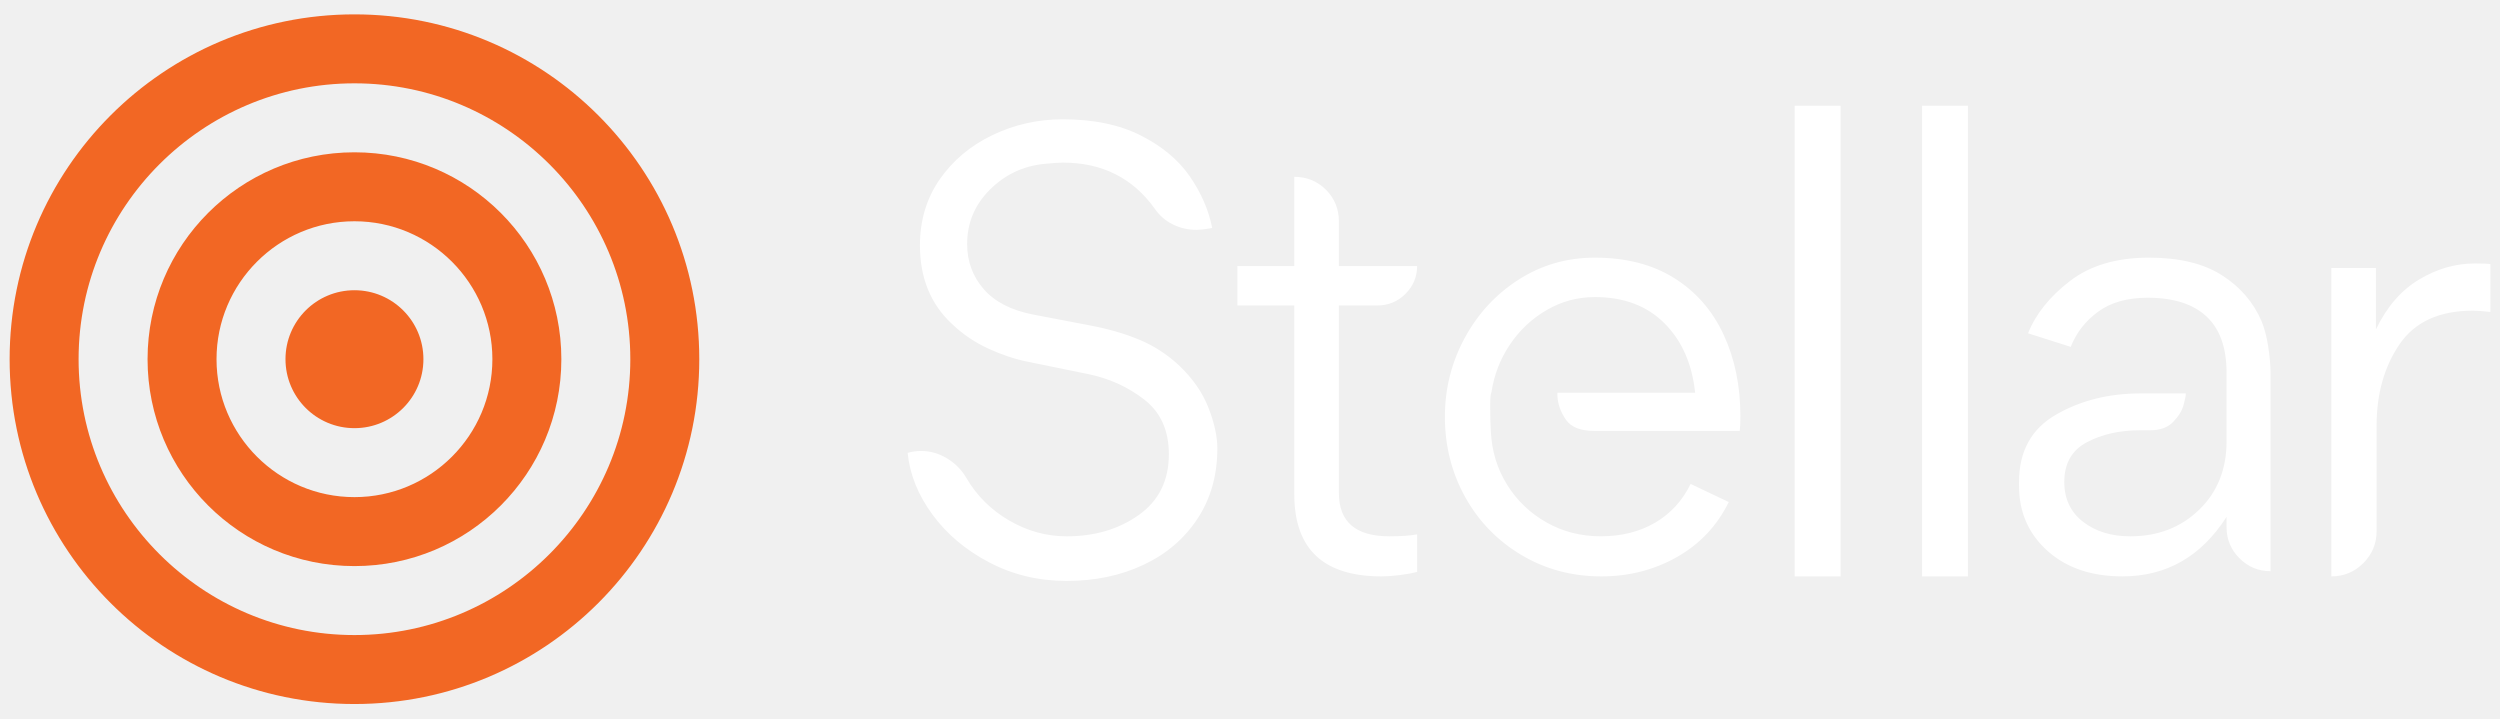
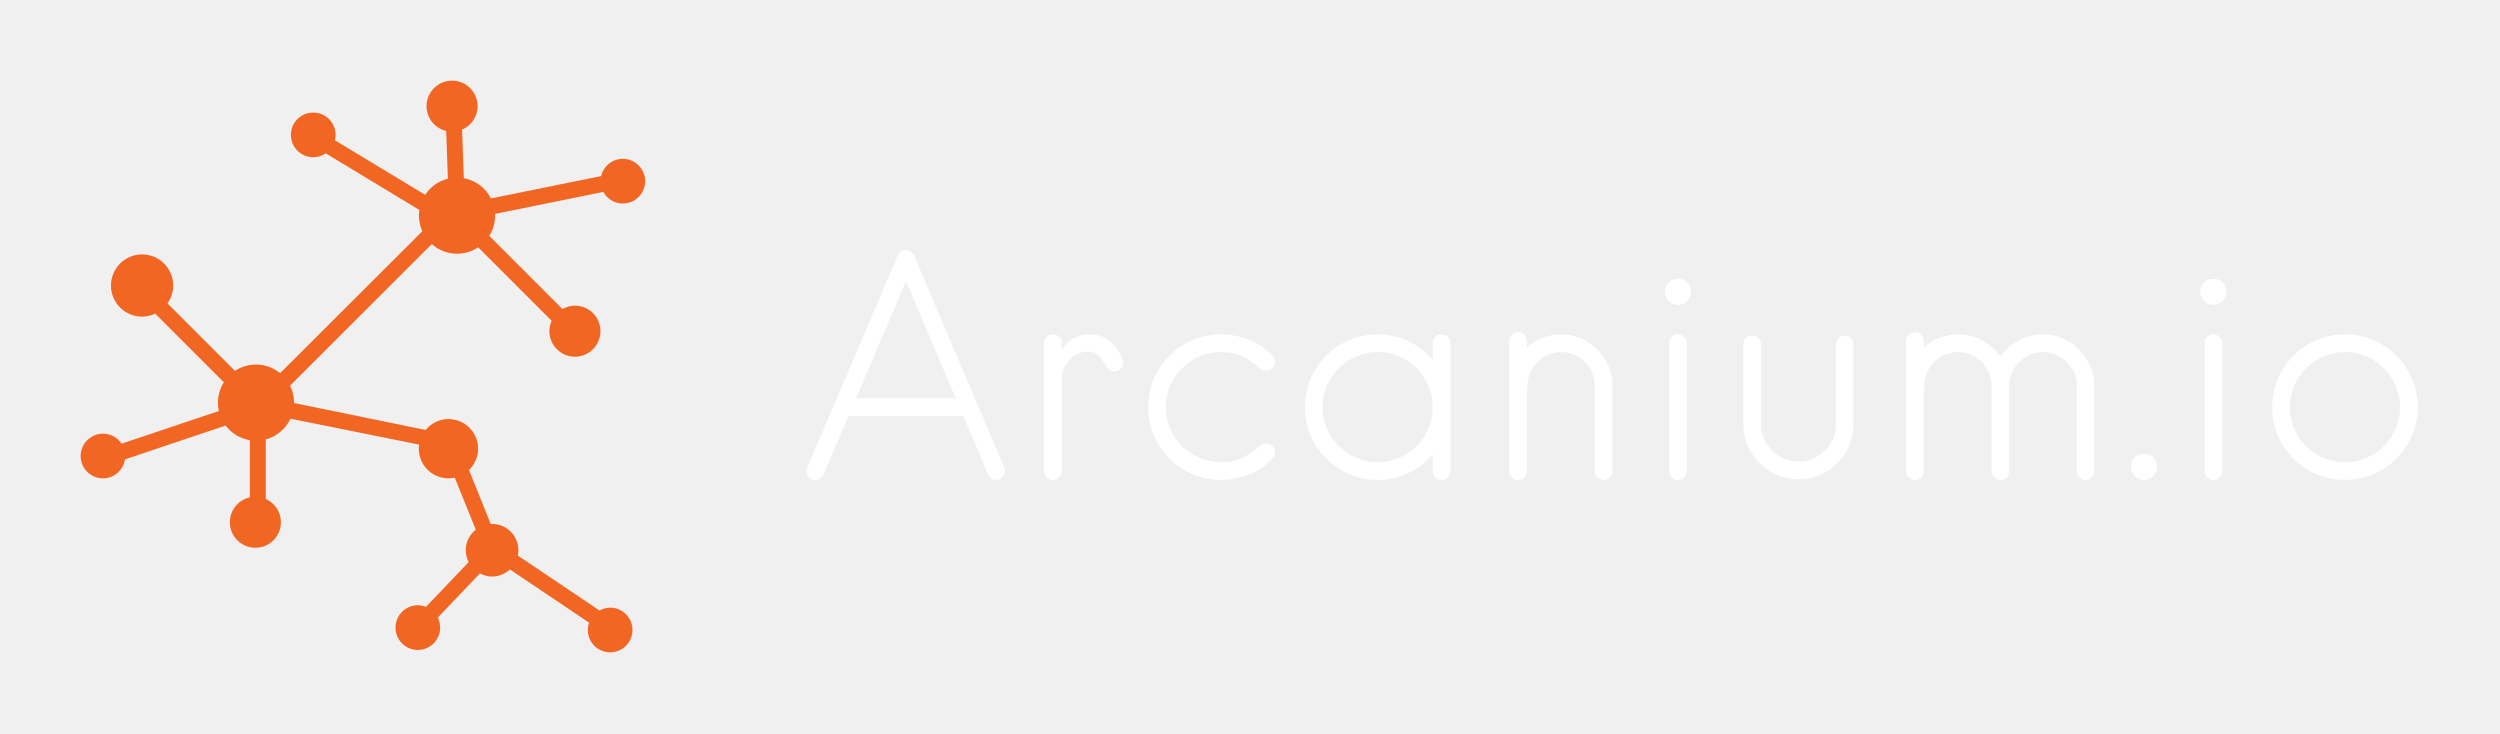
- <svg xmlns="http://www.w3.org/2000/svg" version="1.1" id="Layer_1" x="0px" y="0px" width="174px" height="50px" viewBox="0 0 174 50" enable-background="new 0 0 174 50" xml:space="preserve">
-   <text transform="matrix(1 0 0 1 59.317 40.1172)" display="none" enable-background="new    " font-family="'Medel-Regular'" font-size="45" letter-spacing="-1">Stellar</text>
-   <g>
-     <path id="logo" fill="#F26724" d="M24.67,5.8c10.587,0,19.2,8.613,19.2,19.2s-8.613,19.2-19.2,19.2S5.47,35.587,5.47,25   S14.083,5.8,24.67,5.8z M24.67,1c-13.256,0-24,10.745-24,24c0,13.254,10.744,24,24,24s24-10.746,24-24   C48.67,11.745,37.926,1,24.67,1z M24.67,15.4c5.295,0,9.6,4.307,9.6,9.6c0,5.295-4.305,9.6-9.6,9.6s-9.6-4.305-9.6-9.6   C15.07,19.707,19.375,15.4,24.67,15.4z M24.67,10.6c-7.955,0-14.4,6.446-14.4,14.4c0,7.955,6.445,14.4,14.4,14.4   s14.4-6.445,14.4-14.4C39.07,17.046,32.625,10.6,24.67,10.6z M24.67,20.2c-2.653,0-4.8,2.149-4.8,4.8s2.147,4.8,4.8,4.8   s4.8-2.149,4.8-4.8S27.323,20.2,24.67,20.2z" />
-     <path fill="#FFFFFF" d="M84.097,28.35c0.42,1.065,0.63,2.018,0.63,2.857c0,1.861-0.458,3.488-1.373,4.883   c-0.916,1.395-2.168,2.468-3.758,3.218c-1.59,0.75-3.375,1.125-5.355,1.125c-1.95,0-3.743-0.428-5.377-1.283   c-1.635-0.854-2.955-1.964-3.96-3.329c-1.005-1.365-1.583-2.798-1.732-4.299c0.299-0.09,0.615-0.135,0.945-0.135   c0.63,0,1.23,0.174,1.8,0.518c0.569,0.346,1.02,0.803,1.35,1.373c0.72,1.23,1.71,2.213,2.97,2.947   c1.26,0.735,2.595,1.103,4.005,1.103c1.95,0,3.623-0.495,5.018-1.485s2.093-2.399,2.093-4.229c0-1.649-0.57-2.917-1.71-3.803   c-1.141-0.884-2.446-1.478-3.915-1.777l-4.185-0.855c-0.9-0.18-1.823-0.487-2.768-0.922c-0.945-0.435-1.793-1.013-2.542-1.733   c-1.47-1.379-2.205-3.195-2.205-5.445c0-1.739,0.457-3.27,1.373-4.59c0.915-1.32,2.138-2.347,3.667-3.083   c1.53-0.735,3.165-1.103,4.905-1.103c2.13,0,3.938,0.375,5.423,1.125c1.485,0.75,2.625,1.703,3.42,2.857   c0.794,1.155,1.312,2.348,1.552,3.578l-0.225,0.045c-0.36,0.061-0.646,0.09-0.855,0.09c-0.601,0-1.155-0.127-1.665-0.382   c-0.511-0.254-0.93-0.623-1.26-1.103c-1.53-2.13-3.66-3.195-6.39-3.195c-0.27,0-0.705,0.03-1.305,0.09   c-1.47,0.15-2.73,0.75-3.78,1.8c-1.05,1.051-1.575,2.311-1.575,3.78c0,1.2,0.382,2.243,1.147,3.127   c0.765,0.885,1.913,1.478,3.442,1.777l4.005,0.765c1.26,0.24,2.392,0.57,3.397,0.99c1.005,0.421,1.913,1.006,2.723,1.755   C82.987,26.303,83.676,27.285,84.097,28.35z M95.841,21.262c0.78,0,1.44-0.27,1.98-0.81s0.81-1.185,0.81-1.935h-5.444v-3.105   c0-0.87-0.301-1.604-0.9-2.205c-0.601-0.6-1.335-0.9-2.205-0.9v6.21h-3.96v2.745h3.96v13.14c0,3.811,2.025,5.715,6.075,5.715   c0.359,0,0.779-0.029,1.26-0.09c0.479-0.06,0.885-0.135,1.215-0.226v-2.609c-0.48,0.09-1.125,0.135-1.935,0.135   c-2.34,0-3.51-1.005-3.51-3.015v-13.05C93.187,21.262,95.841,21.262,95.841,21.262z M116.518,19.35   c-1.515-0.945-3.353-1.417-5.513-1.417c-1.95,0-3.72,0.511-5.31,1.53c-1.591,1.02-2.843,2.378-3.758,4.072   c-0.915,1.695-1.372,3.518-1.372,5.467c0,2.041,0.473,3.908,1.417,5.603c0.945,1.695,2.25,3.038,3.915,4.027   c1.665,0.99,3.518,1.485,5.558,1.485c1.92,0,3.675-0.45,5.266-1.35c1.59-0.9,2.79-2.176,3.6-3.825l-2.655-1.261   c-0.57,1.17-1.395,2.07-2.475,2.701c-1.08,0.629-2.34,0.944-3.78,0.944c-1.38,0-2.64-0.321-3.78-0.968   c-1.14-0.645-2.055-1.521-2.744-2.633c-0.69-1.109-1.065-2.354-1.125-3.734c-0.03-0.479-0.045-1.05-0.045-1.71v-0.045   c0-0.51,0.029-0.825,0.09-0.945c0.18-1.199,0.607-2.302,1.282-3.307c0.675-1.005,1.53-1.807,2.565-2.408   c1.034-0.6,2.151-0.9,3.352-0.9c2.01,0,3.623,0.607,4.838,1.822s1.928,2.828,2.138,4.838h-9.585v0.225   c0.029,0.57,0.225,1.117,0.585,1.643s1.02,0.787,1.979,0.787h10.125c0.03-0.209,0.045-0.555,0.045-1.035   c0-2.1-0.39-3.989-1.17-5.67C119.18,21.607,118.032,20.295,116.518,19.35z M124.91,40.117h3.195V7.357h-3.195V40.117z    M133.774,40.117h3.195V7.357h-3.195V40.117z M157.399,22.342c-0.57-1.32-1.492-2.385-2.768-3.195   c-1.275-0.81-2.963-1.215-5.063-1.215c-2.25,0-4.08,0.54-5.49,1.62s-2.385,2.295-2.925,3.645l2.97,0.945   c0.39-0.99,1.027-1.807,1.913-2.453c0.885-0.645,2.032-0.967,3.442-0.967c1.8,0,3.165,0.435,4.095,1.305s1.396,2.175,1.396,3.915   v4.771c0,1.949-0.638,3.539-1.913,4.77s-2.873,1.845-4.792,1.845c-1.32,0-2.415-0.337-3.285-1.013   c-0.87-0.675-1.305-1.598-1.305-2.768c0-1.289,0.524-2.212,1.574-2.768c1.05-0.555,2.28-0.832,3.69-0.832h0.72   c0.69,0,1.223-0.195,1.598-0.585s0.614-0.78,0.72-1.17s0.158-0.659,0.158-0.81h-3.15c-2.221,0-4.185,0.494-5.895,1.484   s-2.565,2.551-2.565,4.68v0.271c0,1.83,0.659,3.337,1.98,4.522c1.319,1.186,3.06,1.777,5.22,1.777c3.06,0,5.475-1.38,7.245-4.141   v0.721c0,0.84,0.299,1.561,0.899,2.16c0.601,0.601,1.32,0.899,2.16,0.899v-13.86c0-0.479-0.053-1.064-0.157-1.755   C157.767,23.453,157.609,22.853,157.399,22.342z M172.25,18.337c-1.351,0-2.648,0.375-3.893,1.125   c-1.245,0.75-2.243,1.905-2.992,3.465v-4.275h-3.105v21.465c0.87,0,1.612-0.308,2.228-0.923c0.614-0.614,0.923-1.356,0.923-2.228   v-7.334c0-2.221,0.532-4.11,1.597-5.67s2.768-2.34,5.108-2.34c0.27,0,0.675,0.03,1.215,0.09v-3.33   C173.149,18.353,172.79,18.337,172.25,18.337z" />
+ <svg xmlns="http://www.w3.org/2000/svg" version="1.1" width="3206.897" height="941.379">
+   <g transform="scale(10.34483) translate(10, 10)">
+     <defs id="SvgjsDefs11312" />
+     <g id="SvgjsG11313" featureKey="root" fill="#000000" />
+     <g id="SvgjsG11314" featureKey="symbol1" fill="#f26623" transform="matrix(0.7173234,0,0,0.7173234,-1.107548,0)">
+       <path d="M95.267,21.241c2.133,0,3.862-1.729,3.862-3.862s-1.729-3.862-3.862-3.862c-1.828,0-3.353,1.275-3.752,2.982l-19.04,3.862  c-0.917-1.805-2.638-3.127-4.693-3.498l-0.3-8.391c1.576-0.673,2.683-2.235,2.683-4.059C70.164,1.976,68.188,0,65.75,0  c-2.437,0-4.414,1.976-4.414,4.414c0,2.086,1.451,3.822,3.396,4.283l0.295,8.255c-1.637,0.404-3.031,1.415-3.929,2.786  l-15.608-9.439c0.073-0.296,0.123-0.602,0.123-0.92c0-2.134-1.729-3.862-3.862-3.862c-2.132,0-3.862,1.728-3.862,3.862  s1.729,3.862,3.862,3.862c0.805,0,1.552-0.248,2.17-0.669l16.183,9.789c-0.048,0.319-0.08,0.644-0.08,0.976  c0,0.963,0.212,1.875,0.583,2.699L36.021,50.564c-1.135-0.928-2.584-1.486-4.165-1.486c-1.343,0-2.59,0.404-3.631,1.094  L16.558,38.505c0.616-0.875,0.985-1.937,0.985-3.088c0-2.971-2.408-5.379-5.379-5.379c-2.971,0-5.379,2.408-5.379,5.379  c0,2.971,2.409,5.379,5.379,5.379c0.813,0,1.577-0.194,2.268-0.518l11.865,11.866c-0.646,1.019-1.025,2.223-1.025,3.518  c0,0.497,0.06,0.979,0.164,1.444l-16.813,5.65c-0.692-1.042-1.873-1.729-3.217-1.729c-2.133,0-3.862,1.729-3.862,3.862  c0,2.133,1.729,3.86,3.862,3.86c1.934,0,3.521-1.425,3.803-3.28l17.398-5.846c0.998,1.32,2.479,2.249,4.183,2.527l-0.003,9.885  c-1.973,0.439-3.45,2.195-3.45,4.301c0,2.438,1.976,4.413,4.414,4.413s4.414-1.976,4.414-4.413c0-1.798-1.078-3.338-2.62-4.025  l0.004-10.294c1.898-0.505,3.455-1.832,4.271-3.58l22.252,4.481C60.039,63.152,60,63.383,60,63.625c0,2.83,2.295,5.125,5.125,5.125  c0.374,0,0.736-0.045,1.087-0.121l3.639,8.99c-1.05,0.836-1.737,2.107-1.737,3.555c0,0.74,0.193,1.43,0.508,2.047l-7.385,7.743  c-0.033-0.013-0.062-0.034-0.097-0.046c-2.006-0.723-4.219,0.32-4.94,2.326c-0.721,2.006,0.32,4.218,2.326,4.94  c2.008,0.722,4.219-0.321,4.941-2.327c0.372-1.035,0.268-2.121-0.189-3.035l7.281-7.637c0.633,0.333,1.342,0.538,2.105,0.538  c1.195,0,2.273-0.47,3.086-1.224l13.693,9.205c-0.138,0.396-0.228,0.815-0.228,1.261c0,2.133,1.729,3.86,3.86,3.86  c2.133,0,3.862-1.729,3.862-3.86c0-2.134-1.729-3.862-3.862-3.862c-0.668,0-1.289,0.186-1.838,0.486l-14.119-9.491  c0.062-0.299,0.097-0.608,0.097-0.926c0-2.515-2.038-4.552-4.552-4.552c-0.08,0-0.153,0.019-0.231,0.022l-3.754-9.337  c0.966-0.932,1.571-2.234,1.571-3.682c0-2.83-2.295-5.125-5.125-5.125c-1.594,0-3.001,0.743-3.94,1.886l-22.749-4.652  c0-0.024,0.003-0.047,0.003-0.071c0-1.056-0.254-2.05-0.696-2.934l24.501-24.472c1.162,1.031,2.688,1.663,4.363,1.663  c1.354,0,2.61-0.41,3.656-1.11l12.703,12.703c-0.246,0.55-0.391,1.156-0.391,1.797c0,2.439,1.977,4.414,4.414,4.414  s4.413-1.975,4.413-4.414c0-2.438-1.976-4.414-4.413-4.414c-0.787,0-1.516,0.223-2.154,0.584L72.183,26.826  c0.635-1.013,1.008-2.207,1.008-3.49c0-0.103-0.011-0.202-0.016-0.304L91.9,19.235C92.558,20.426,93.811,21.241,95.267,21.241z" />
+     </g>
+     <g id="SvgjsG11315" featureKey="text1" fill="#ffffff" transform="matrix(1.860855,0,0,1.860855,88.82765,4.847777)">
+       <path d="M13.82 23.18 c0.067 0.147 0.067 0.297 -0 0.45 s-0.173 0.263 -0.32 0.33 c-0.04 0.013 -0.077 0.023 -0.11 0.03 s-0.07 0.01 -0.11 0.01 c-0.267 0 -0.447 -0.12 -0.54 -0.36 l-1.66 -3.9 l-7.64 0 l-1.68 3.9 c-0.067 0.147 -0.173 0.253 -0.32 0.32 s-0.293 0.067 -0.44 0 s-0.253 -0.177 -0.32 -0.33 s-0.067 -0.303 0 -0.45 l1.82 -4.26 l4.22 -9.88 c0.093 -0.24 0.273 -0.36 0.54 -0.36 c0.253 0 0.433 0.12 0.54 0.36 l4.2 9.88 z M10.58 18.56 l-3.32 -7.8 l-3.32 7.8 l6.64 0 z M17.64 23.42 c0 0.12 -0.047 0.24 -0.14 0.36 c-0.107 0.147 -0.253 0.22 -0.44 0.22 c-0.173 0 -0.317 -0.057 -0.43 -0.17 s-0.17 -0.25 -0.17 -0.41 l0 -8.54 c0 -0.16 0.057 -0.297 0.17 -0.41 s0.257 -0.17 0.43 -0.17 c0.16 0 0.297 0.057 0.41 0.17 s0.17 0.25 0.17 0.41 l0 0.5 c0.147 -0.307 0.387 -0.563 0.72 -0.77 s0.673 -0.31 1.02 -0.31 c0.6 0 1.083 0.14 1.45 0.42 s0.65 0.693 0.85 1.24 c0.067 0.187 0.05 0.37 -0.05 0.55 s-0.263 0.27 -0.49 0.27 c-0.2 0 -0.35 -0.073 -0.45 -0.22 s-0.2 -0.307 -0.3 -0.48 s-0.233 -0.327 -0.4 -0.46 s-0.417 -0.187 -0.75 -0.16 c-0.213 0.013 -0.417 0.073 -0.61 0.18 s-0.363 0.243 -0.51 0.41 s-0.263 0.35 -0.35 0.55 s-0.13 0.407 -0.13 0.62 l0 6.2 z M31.86 16.14 c0 0.16 -0.06 0.297 -0.18 0.41 s-0.26 0.17 -0.42 0.17 c-0.093 0 -0.17 -0.013 -0.23 -0.04 s-0.123 -0.067 -0.19 -0.12 c-0.4 -0.347 -0.793 -0.613 -1.18 -0.8 s-0.853 -0.28 -1.4 -0.28 c-0.507 0 -0.983 0.097 -1.43 0.29 s-0.837 0.457 -1.17 0.79 s-0.597 0.723 -0.79 1.17 s-0.29 0.923 -0.29 1.43 s0.097 0.983 0.29 1.43 s0.457 0.833 0.79 1.16 s0.723 0.587 1.17 0.78 s0.923 0.29 1.43 0.29 c0.547 0 1.013 -0.093 1.4 -0.28 s0.78 -0.453 1.18 -0.8 c0.067 -0.053 0.13 -0.093 0.19 -0.12 s0.137 -0.04 0.23 -0.04 c0.16 0 0.3 0.057 0.42 0.17 s0.18 0.25 0.18 0.41 c0 0.093 -0.017 0.17 -0.05 0.23 s-0.077 0.123 -0.13 0.19 c-0.413 0.467 -0.937 0.82 -1.57 1.06 s-1.25 0.36 -1.85 0.36 c-0.667 0 -1.297 -0.127 -1.89 -0.38 s-1.11 -0.6 -1.55 -1.04 s-0.787 -0.953 -1.04 -1.54 s-0.38 -1.213 -0.38 -1.88 s0.127 -1.297 0.38 -1.89 s0.6 -1.11 1.04 -1.55 s0.957 -0.787 1.55 -1.04 s1.223 -0.38 1.89 -0.38 c0.6 0 1.217 0.12 1.85 0.36 s1.157 0.593 1.57 1.06 c0.12 0.147 0.18 0.287 0.18 0.42 z  M43.54 23.42 c0 0.16 -0.057 0.297 -0.17 0.41 s-0.25 0.17 -0.41 0.17 c-0.173 0 -0.317 -0.057 -0.43 -0.17 s-0.17 -0.25 -0.17 -0.41 l0 -1.12 c-0.467 0.547 -1.017 0.967 -1.65 1.26 s-1.303 0.44 -2.01 0.44 c-0.667 0 -1.297 -0.127 -1.89 -0.38 s-1.11 -0.6 -1.55 -1.04 s-0.787 -0.953 -1.04 -1.54 s-0.38 -1.213 -0.38 -1.88 s0.127 -1.297 0.38 -1.89 s0.6 -1.11 1.04 -1.55 s0.957 -0.787 1.55 -1.04 s1.223 -0.38 1.89 -0.38 c0.707 0 1.377 0.147 2.01 0.44 s1.183 0.713 1.65 1.26 l0 -1.12 c0 -0.16 0.057 -0.297 0.17 -0.41 s0.257 -0.17 0.43 -0.17 c0.16 0 0.297 0.057 0.41 0.17 s0.17 0.25 0.17 0.41 l0 8.54 z M42.36 19.16 c0 -0.507 -0.097 -0.983 -0.29 -1.43 s-0.453 -0.837 -0.78 -1.17 s-0.713 -0.597 -1.16 -0.79 s-0.923 -0.29 -1.43 -0.29 s-0.983 0.097 -1.43 0.29 s-0.837 0.457 -1.17 0.79 s-0.597 0.723 -0.79 1.17 s-0.29 0.923 -0.29 1.43 s0.097 0.983 0.29 1.43 s0.457 0.833 0.79 1.16 s0.723 0.587 1.17 0.78 s0.923 0.29 1.43 0.29 s0.983 -0.097 1.43 -0.29 s0.833 -0.453 1.16 -0.78 s0.587 -0.713 0.78 -1.16 s0.29 -0.923 0.29 -1.43 z M54.34 23.42 c0 0.16 -0.057 0.297 -0.17 0.41 s-0.25 0.17 -0.41 0.17 s-0.3 -0.057 -0.42 -0.17 s-0.18 -0.25 -0.18 -0.41 l0 -5.7 c0 -0.307 -0.06 -0.597 -0.18 -0.87 s-0.28 -0.51 -0.48 -0.71 s-0.437 -0.36 -0.71 -0.48 s-0.563 -0.18 -0.87 -0.18 s-0.597 0.06 -0.87 0.18 s-0.51 0.28 -0.71 0.48 s-0.36 0.437 -0.48 0.71 s-0.18 0.563 -0.18 0.87 c0 0.027 -0.007 0.057 -0.02 0.09 s-0.02 0.07 -0.02 0.11 l0 5.5 c0 0.16 -0.057 0.297 -0.17 0.41 s-0.25 0.17 -0.41 0.17 c-0.173 0 -0.317 -0.057 -0.43 -0.17 s-0.17 -0.25 -0.17 -0.41 l0 -8.66 c0 -0.173 0.057 -0.317 0.17 -0.43 s0.257 -0.17 0.43 -0.17 c0.147 0 0.26 0.033 0.34 0.1 s0.137 0.15 0.17 0.25 s0.053 0.21 0.06 0.33 s0.01 0.233 0.01 0.34 c0.307 -0.28 0.657 -0.497 1.05 -0.65 s0.803 -0.23 1.23 -0.23 c0.467 0 0.907 0.09 1.32 0.27 s0.777 0.427 1.09 0.74 s0.56 0.677 0.74 1.09 s0.27 0.853 0.27 1.32 l0 5.7 z M59.58 11.46 c0 0.24 -0.087 0.447 -0.26 0.62 s-0.38 0.26 -0.62 0.26 s-0.447 -0.087 -0.62 -0.26 s-0.26 -0.38 -0.26 -0.62 c0 -0.253 0.087 -0.46 0.26 -0.62 s0.38 -0.24 0.62 -0.24 c0.253 0 0.463 0.08 0.63 0.24 s0.25 0.367 0.25 0.62 z M59.3 23.42 c0 0.16 -0.06 0.297 -0.18 0.41 s-0.26 0.17 -0.42 0.17 s-0.297 -0.057 -0.41 -0.17 s-0.17 -0.25 -0.17 -0.41 l0 -8.54 c0 -0.16 0.057 -0.297 0.17 -0.41 s0.25 -0.17 0.41 -0.17 s0.3 0.057 0.42 0.17 s0.18 0.25 0.18 0.41 l0 8.54 z M70.4 20.28 c0 0.507 -0.097 0.983 -0.29 1.43 s-0.453 0.837 -0.78 1.17 s-0.713 0.597 -1.16 0.79 s-0.923 0.29 -1.43 0.29 s-0.983 -0.097 -1.43 -0.29 s-0.837 -0.457 -1.17 -0.79 s-0.597 -0.723 -0.79 -1.17 s-0.29 -0.923 -0.29 -1.43 l0 -5.3 c0 -0.16 0.057 -0.3 0.17 -0.42 s0.257 -0.18 0.43 -0.18 c0.16 0 0.297 0.06 0.41 0.18 s0.17 0.26 0.17 0.42 l0 5.3 c0 0.347 0.067 0.67 0.2 0.97 s0.313 0.563 0.54 0.79 s0.49 0.407 0.79 0.54 s0.623 0.2 0.97 0.2 s0.67 -0.067 0.97 -0.2 s0.563 -0.313 0.79 -0.54 s0.407 -0.49 0.54 -0.79 s0.2 -0.623 0.2 -0.97 l0 -5.3 c0 -0.16 0.057 -0.3 0.17 -0.42 s0.25 -0.18 0.41 -0.18 s0.297 0.06 0.41 0.18 s0.17 0.26 0.17 0.42 l0 5.3 z M86.44 23.42 c0 0.16 -0.057 0.297 -0.17 0.41 s-0.25 0.17 -0.41 0.17 s-0.297 -0.057 -0.41 -0.17 s-0.17 -0.25 -0.17 -0.41 l0 -5.7 c0 -0.307 -0.06 -0.597 -0.18 -0.87 s-0.283 -0.51 -0.49 -0.71 s-0.447 -0.36 -0.72 -0.48 s-0.563 -0.18 -0.87 -0.18 s-0.597 0.06 -0.87 0.18 s-0.51 0.28 -0.71 0.48 s-0.36 0.437 -0.48 0.71 s-0.18 0.563 -0.18 0.87 l0 5.7 c0 0.16 -0.057 0.297 -0.17 0.41 s-0.25 0.17 -0.41 0.17 s-0.3 -0.057 -0.42 -0.17 s-0.18 -0.25 -0.18 -0.41 l0 -5.7 c0 -0.307 -0.06 -0.597 -0.18 -0.87 s-0.28 -0.51 -0.48 -0.71 s-0.437 -0.36 -0.71 -0.48 s-0.563 -0.18 -0.87 -0.18 s-0.597 0.06 -0.87 0.18 s-0.51 0.28 -0.71 0.48 s-0.36 0.437 -0.48 0.71 s-0.18 0.563 -0.18 0.87 c0 0.027 -0.007 0.057 -0.02 0.09 s-0.02 0.07 -0.02 0.11 l0 5.5 c0 0.16 -0.057 0.297 -0.17 0.41 s-0.25 0.17 -0.41 0.17 c-0.173 0 -0.317 -0.057 -0.43 -0.17 s-0.17 -0.25 -0.17 -0.41 l0 -8.66 c0 -0.173 0.057 -0.317 0.17 -0.43 s0.257 -0.17 0.43 -0.17 c0.147 0 0.26 0.033 0.34 0.1 s0.137 0.15 0.17 0.25 s0.053 0.21 0.06 0.33 s0.01 0.233 0.01 0.34 c0.307 -0.28 0.657 -0.497 1.05 -0.65 s0.803 -0.23 1.23 -0.23 c0.573 0 1.11 0.133 1.61 0.4 s0.91 0.633 1.23 1.1 c0.307 -0.467 0.713 -0.833 1.22 -1.1 s1.04 -0.4 1.6 -0.4 c0.467 0 0.907 0.09 1.32 0.27 s0.777 0.427 1.09 0.74 s0.56 0.677 0.74 1.09 s0.27 0.853 0.27 1.32 l0 5.7 z M90.64 23.12 c0 0.24 -0.087 0.447 -0.26 0.62 s-0.38 0.26 -0.62 0.26 s-0.447 -0.087 -0.62 -0.26 s-0.26 -0.38 -0.26 -0.62 c0 -0.253 0.083 -0.46 0.25 -0.62 s0.377 -0.24 0.63 -0.24 s0.463 0.08 0.63 0.24 s0.25 0.367 0.25 0.62 z M95.26 11.46 c0 0.24 -0.087 0.447 -0.26 0.62 s-0.38 0.26 -0.62 0.26 s-0.447 -0.087 -0.62 -0.26 s-0.26 -0.38 -0.26 -0.62 c0 -0.253 0.087 -0.46 0.26 -0.62 s0.38 -0.24 0.62 -0.24 c0.253 0 0.463 0.08 0.63 0.24 s0.25 0.367 0.25 0.62 z M94.98 23.42 c0 0.16 -0.06 0.297 -0.18 0.41 s-0.26 0.17 -0.42 0.17 s-0.297 -0.057 -0.41 -0.17 s-0.17 -0.25 -0.17 -0.41 l0 -8.54 c0 -0.16 0.057 -0.297 0.17 -0.41 s0.25 -0.17 0.41 -0.17 s0.3 0.057 0.42 0.17 s0.18 0.25 0.18 0.41 l0 8.54 z M98.3 19.16 c0 -0.667 0.127 -1.297 0.38 -1.89 s0.6 -1.11 1.04 -1.55 s0.957 -0.787 1.55 -1.04 s1.223 -0.38 1.89 -0.38 s1.293 0.127 1.88 0.38 s1.1 0.6 1.54 1.04 s0.787 0.957 1.04 1.55 s0.38 1.223 0.38 1.89 s-0.127 1.293 -0.38 1.88 s-0.6 1.1 -1.04 1.54 s-0.953 0.787 -1.54 1.04 s-1.213 0.38 -1.88 0.38 s-1.297 -0.127 -1.89 -0.38 s-1.11 -0.6 -1.55 -1.04 s-0.787 -0.953 -1.04 -1.54 s-0.38 -1.213 -0.38 -1.88 z M99.48 19.16 c0 0.507 0.097 0.983 0.29 1.43 s0.457 0.833 0.79 1.16 s0.723 0.587 1.17 0.78 s0.923 0.29 1.43 0.29 s0.983 -0.097 1.43 -0.29 s0.833 -0.453 1.16 -0.78 s0.587 -0.713 0.78 -1.16 s0.29 -0.923 0.29 -1.43 s-0.097 -0.983 -0.29 -1.43 s-0.453 -0.837 -0.78 -1.17 s-0.713 -0.597 -1.16 -0.79 s-0.923 -0.29 -1.43 -0.29 s-0.983 0.097 -1.43 0.29 s-0.837 0.457 -1.17 0.79 s-0.597 0.723 -0.79 1.17 s-0.29 0.923 -0.29 1.43 z" />
+     </g>
  </g>
</svg>
